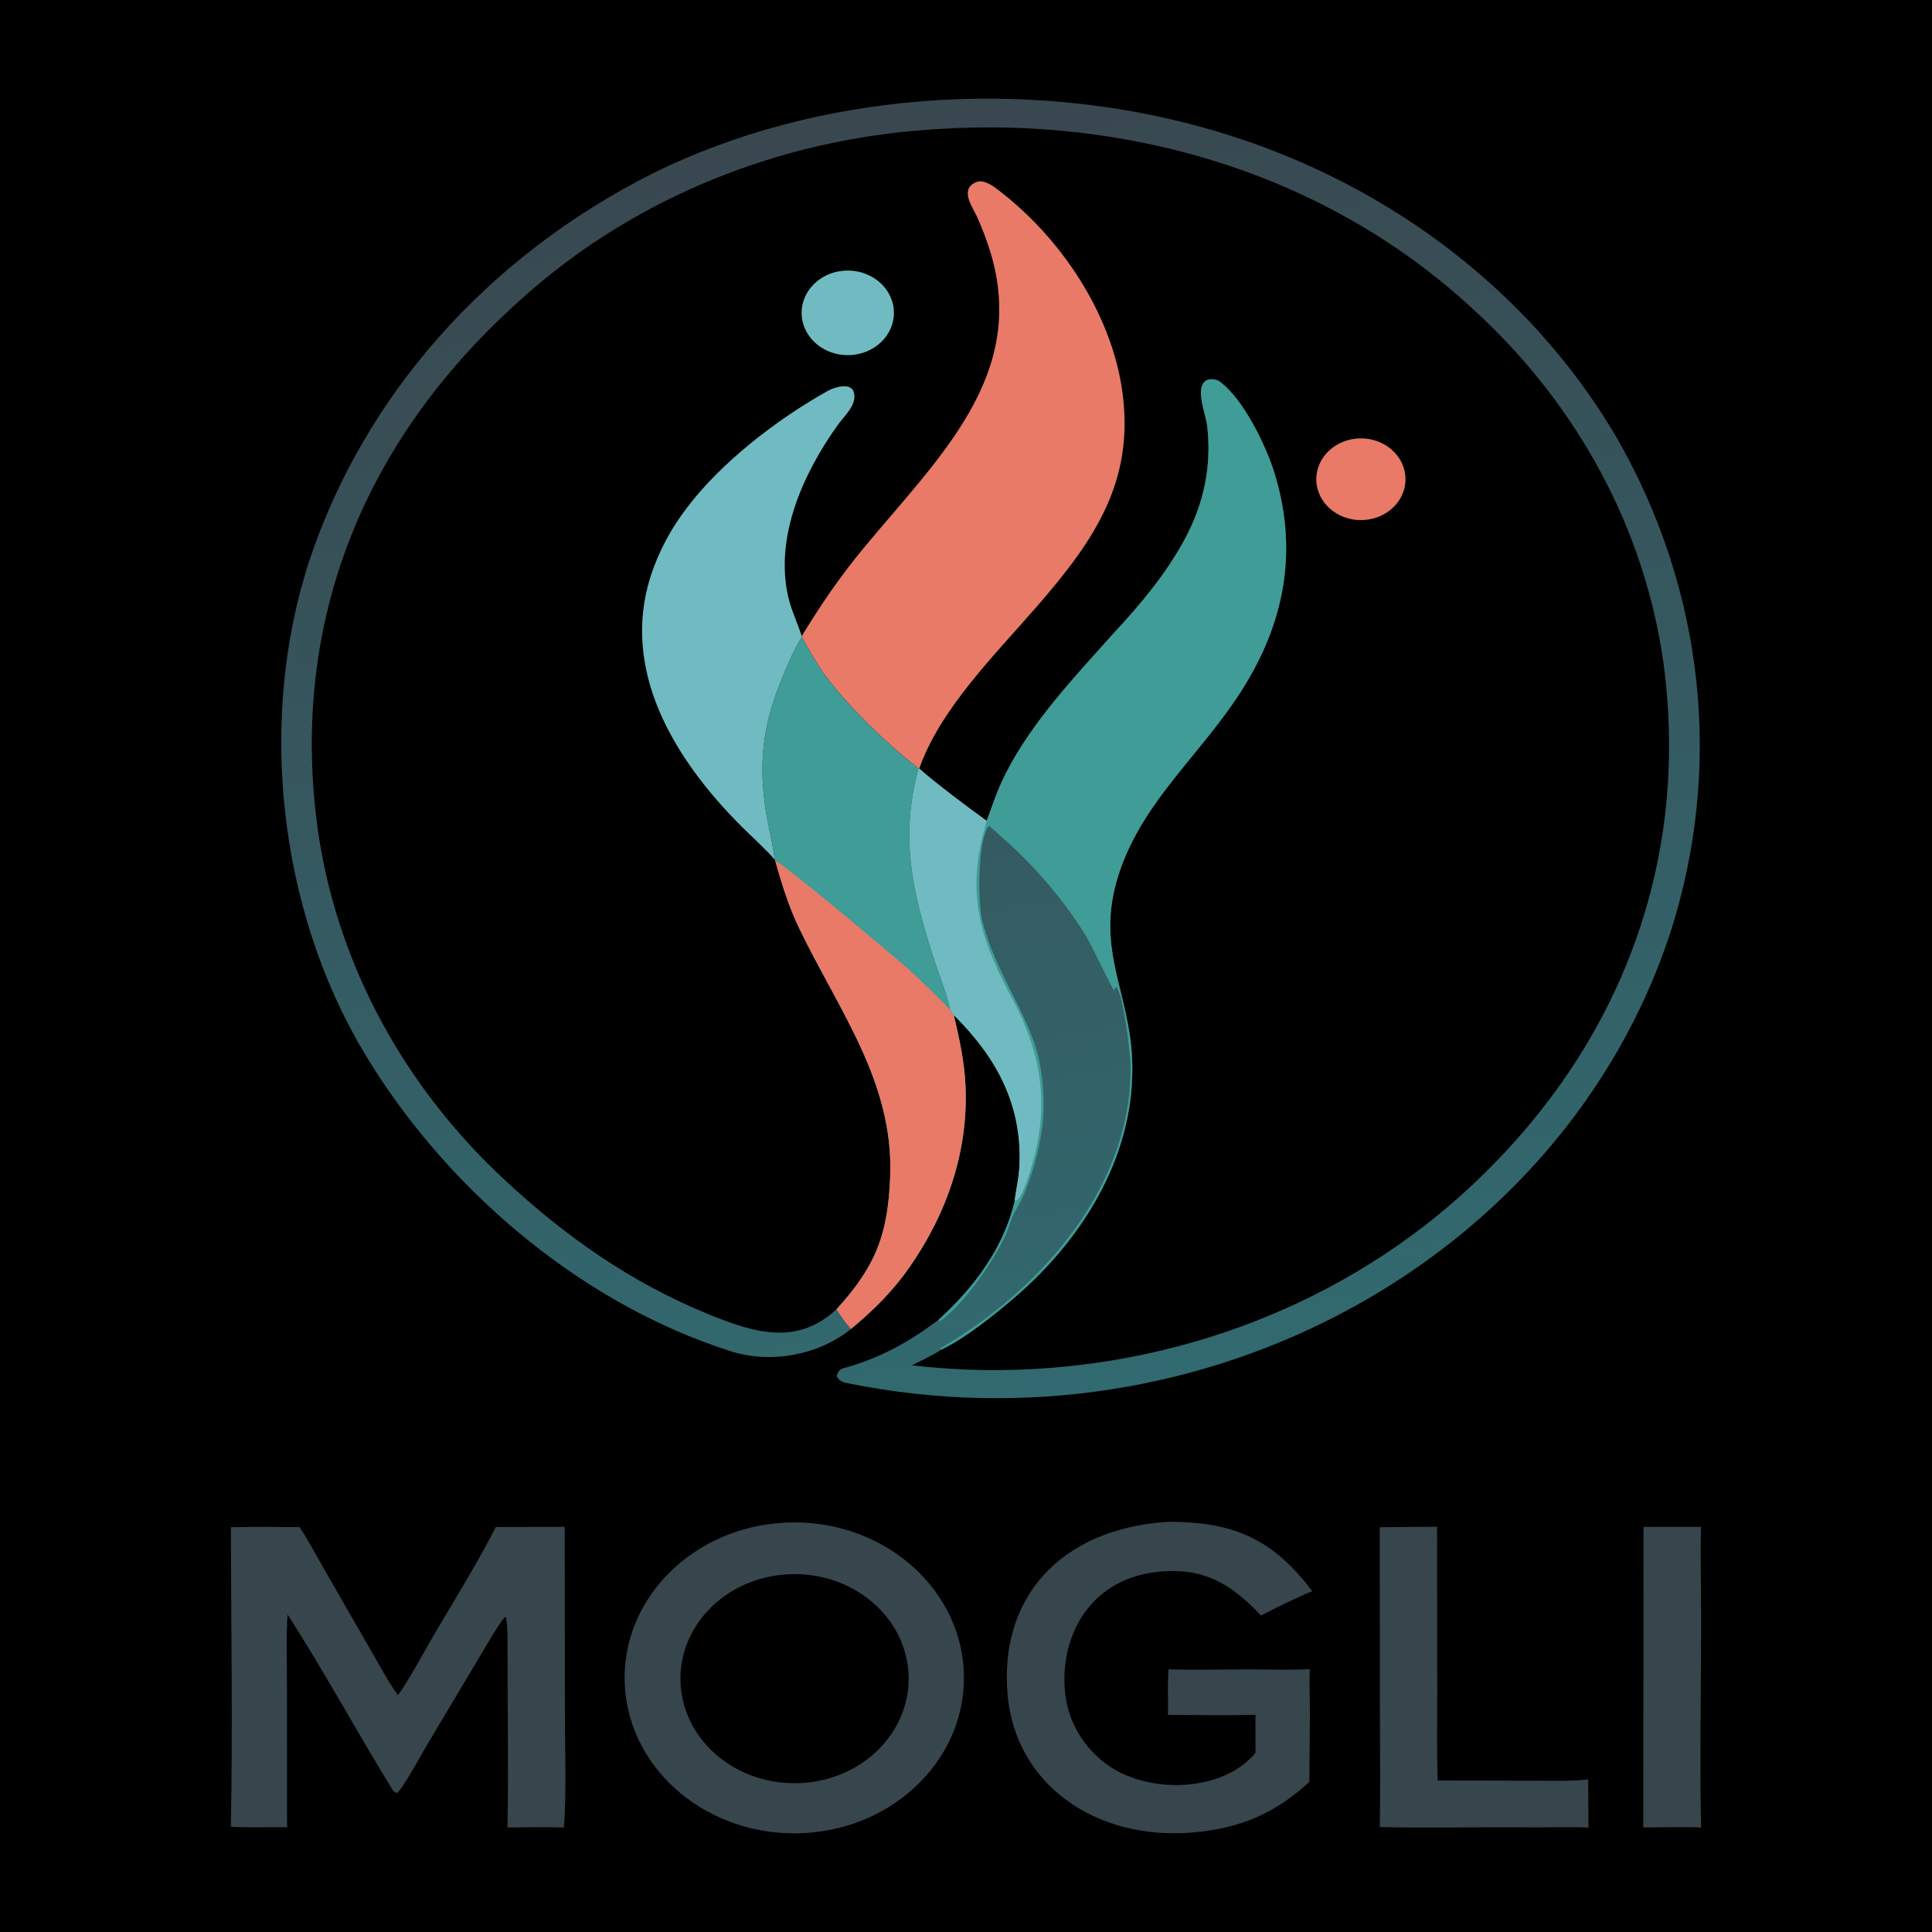
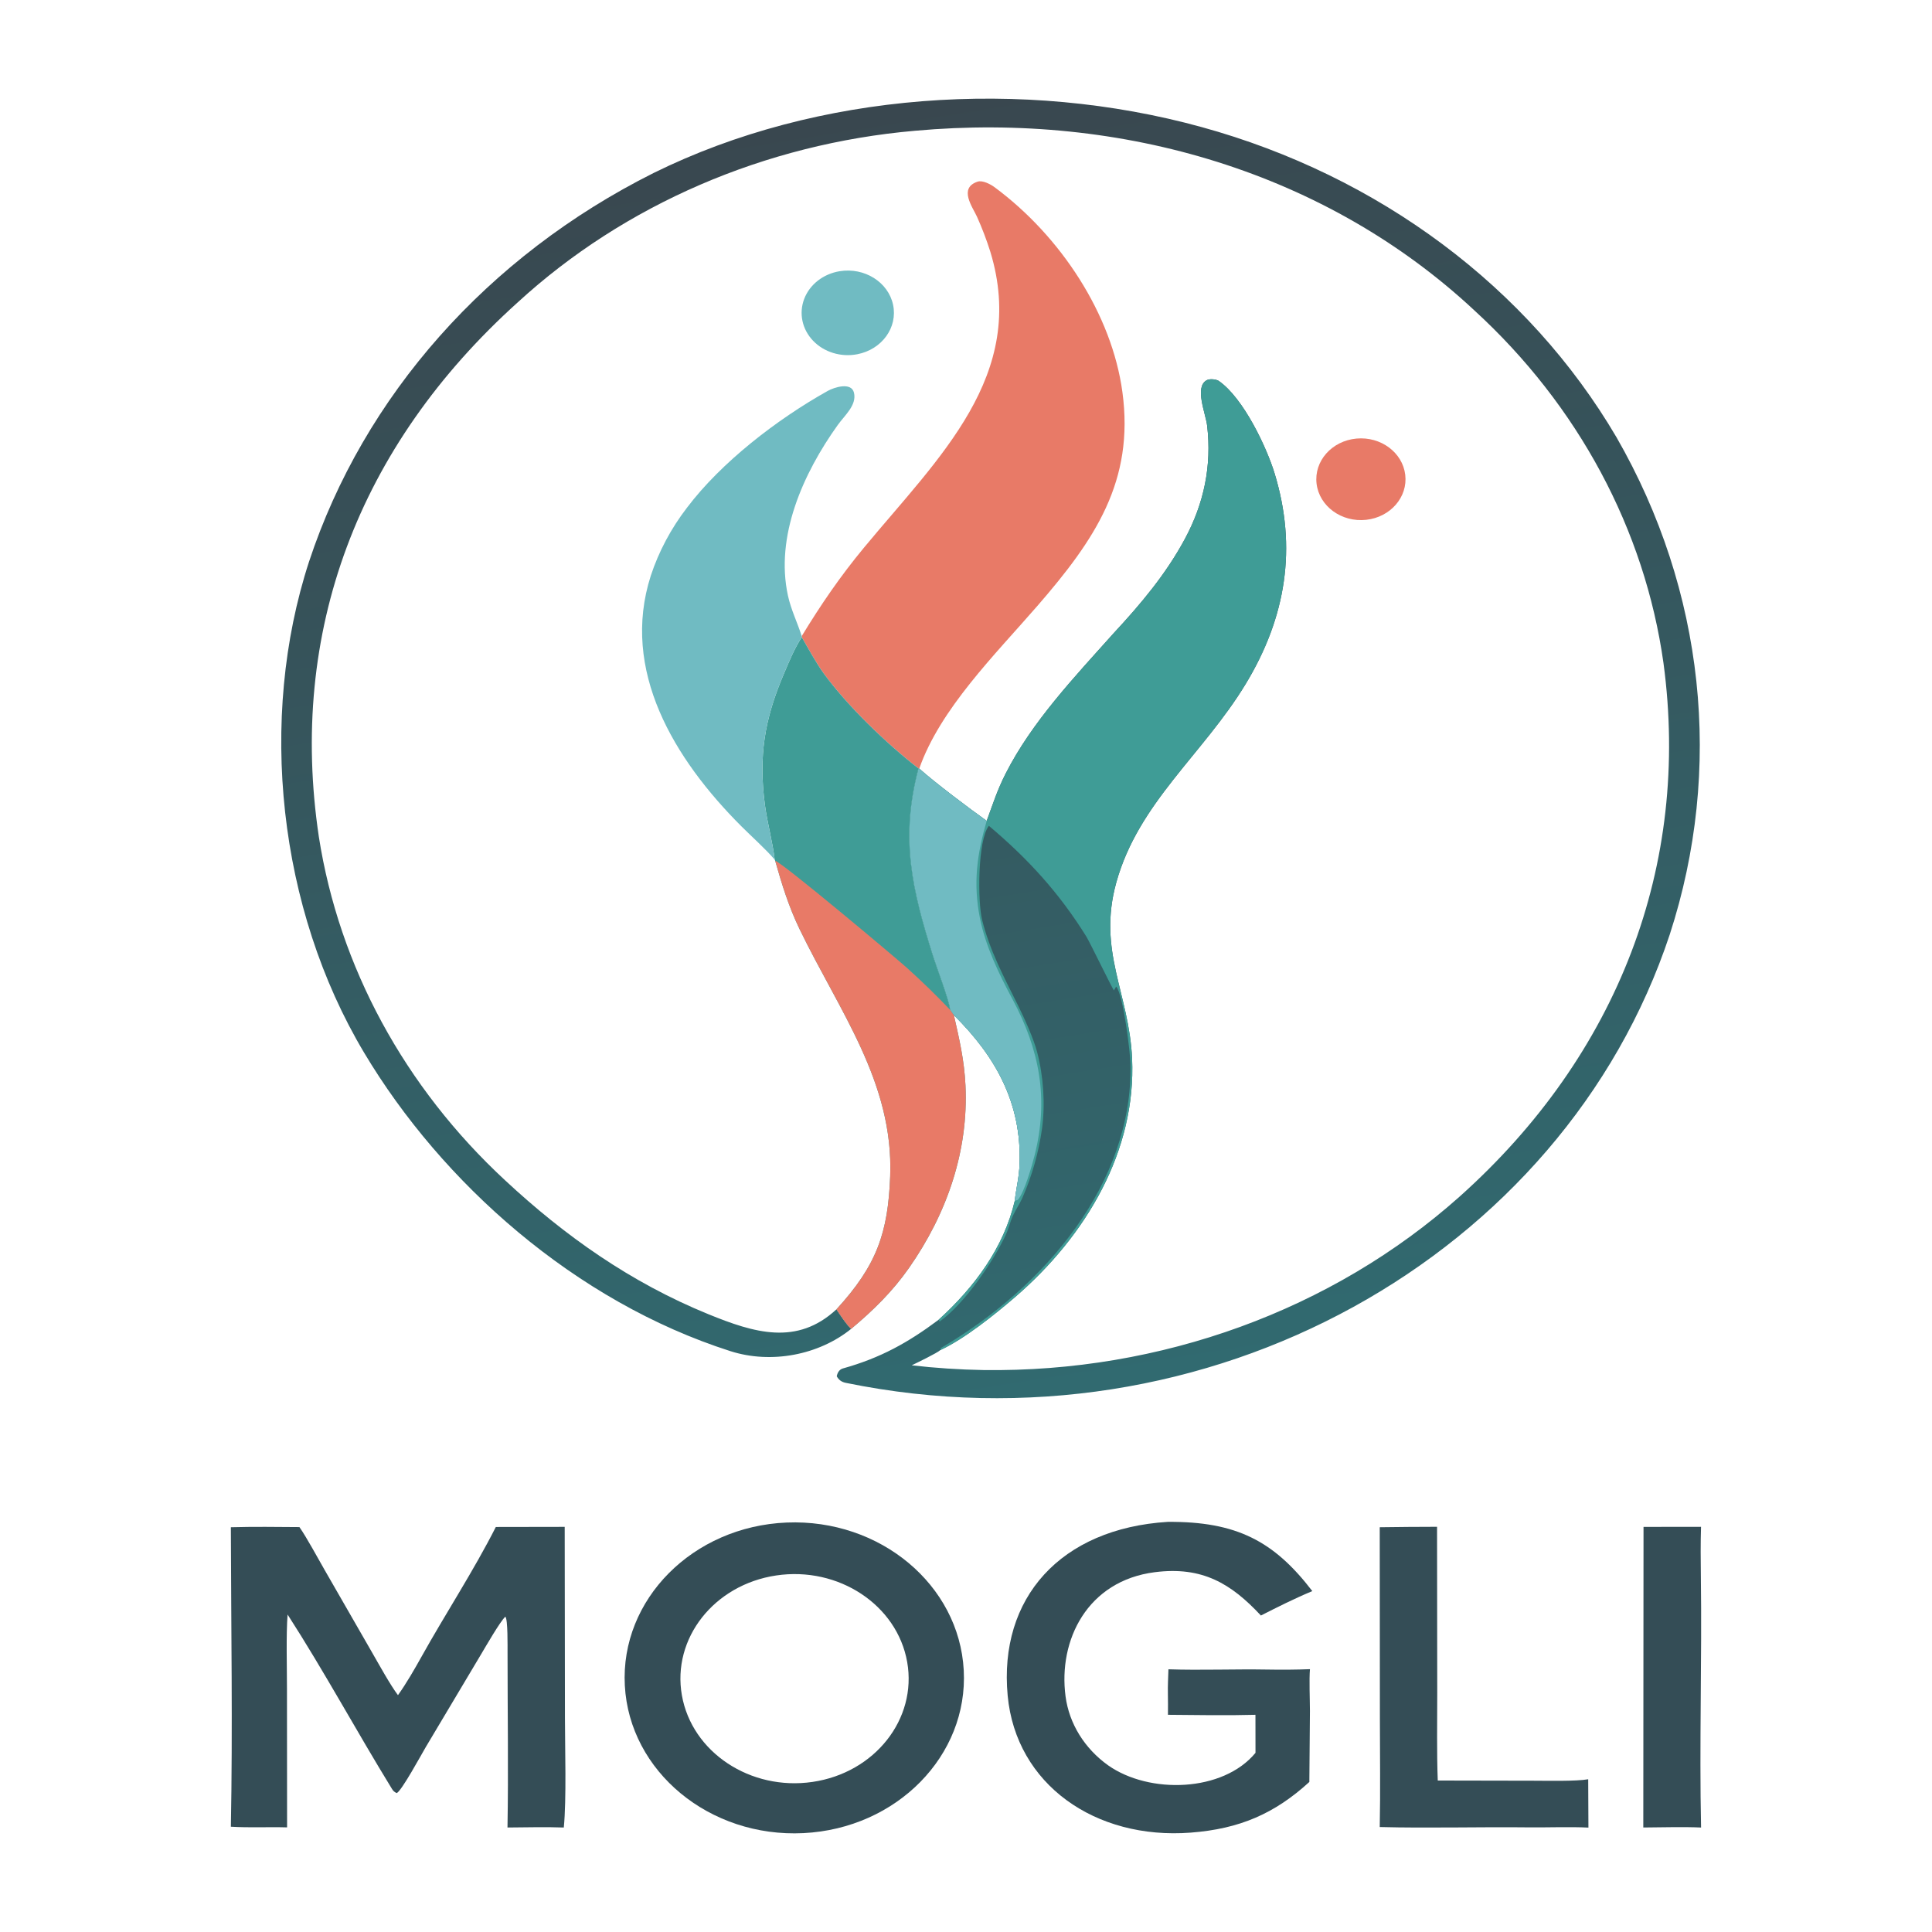
<svg xmlns="http://www.w3.org/2000/svg" version="1.1" width="700" height="700" viewBox="588 197.5 700 700">
  <defs>
    <linearGradient x1="910.002" y1="235.778" x2="983.694" y2="700.983" gradientUnits="userSpaceOnUse" id="color-1">
      <stop offset="0" stop-color="#39474f" />
      <stop offset="1" stop-color="#316a70" />
    </linearGradient>
  </defs>
-   <g id="document" fill-rule="nonzero" font-family="none" font-weight="none" font-size="none">
+   <g id="document" fill="#ffffff00" fill-rule="nonzero" font-family="none" font-weight="none" font-size="none">
    <rect x="588" y="141.071" transform="scale(1,1.4)" width="700" height="500" id="Shape-1-1" />
  </g>
  <g fill="none" fill-rule="nonzero" stroke="none" stroke-width="1" stroke-linecap="butt" stroke-linejoin="miter" stroke-miterlimit="10" font-family="none" font-weight="none" font-size="none">
    <g>
      <g id="stage">
        <g id="layer1-1">
          <g id="Group-1">
            <g id="Group-1-1">
              <g id="Group-1-2">
                <path d="M892.203,295.771c8.996,-1.483 17.625,3.928 19.374,12.149c1.75,8.221 -4.028,16.207 -12.973,17.93c-5.903,1.137 -12.017,-0.728 -16,-4.88c-3.982,-4.152 -5.216,-9.948 -3.228,-15.168c1.988,-5.219 6.89,-9.053 12.827,-10.032z" id="Path-1" fill="#70bbc2" />
                <path d="M1079.465,356.402c8.822,-0.813 16.71,5.038 17.679,13.114c0.973,8.075 -5.339,15.359 -14.14,16.324c-8.92,0.978 -16.999,-4.9 -17.984,-13.083c-0.981,-8.183 5.509,-15.531 14.446,-16.355z" id="Path-1-1" fill="#e87a67" />
                <path d="M896.399,678.966c-11.708,9.479 -28.956,12.815 -43.75,8.085c-56.232,-17.976 -104.502,-60.877 -132.729,-108.153c-31.155,-52.186 -38.511,-120.955 -19.951,-177.897c19.848,-60.114 64.666,-110.678 124.8,-140.803c59.509,-29.417 134.109,-34.416 198.541,-16.673c64.419,17.706 118.521,58.152 150.387,112.431c31.887,55.428 38.81,120.1 19.28,180.15c-38.59,116.444 -167.615,189.252 -298.532,162.428c-1.601,-0.327 -2.542,-1.094 -3.274,-2.367c0.212,-1.207 0.873,-2.472 2.217,-2.849c13.635,-3.815 23.574,-9.331 34.697,-17.645c13.166,-11.95 23.632,-26.268 27.578,-43.072c0.544,-4.811 1.61,-8.486 1.767,-13.745c0.637,-21.429 -8.351,-38.257 -23.825,-53.559c-0.423,-0.463 -0.996,-1.374 -1.368,-1.915c-0.237,-3.208 -4.893,-15.397 -6.111,-19.257c-7.75,-24.553 -12.02,-42.854 -5.344,-68.216l0.281,0.071c5.263,4.779 18.444,14.699 24.433,18.94c2.277,-6.171 3.776,-11.031 6.86,-17.114c9.532,-18.787 24.895,-34.944 39.142,-50.877c9.952,-10.726 18.927,-21.408 25.762,-34.082c7.017,-13.001 9.795,-26.61 8.121,-41.049c-0.518,-4.488 -4.715,-14.079 -0.153,-16.547c1.045,-0.566 3.203,-0.385 4.286,0.221c9.09,6.245 17.466,24.31 20.261,33.425c8.266,26.965 4.209,52.242 -10.436,76.407c-15.478,25.535 -38.887,43.024 -46.898,71.988c-6.86,24.807 4.643,39.954 5.734,63.688c1.533,33.348 -16.519,64.232 -42.489,86.561c-7.217,6.209 -18.205,15.041 -26.953,19.101c-1.2,1.109 -8.598,4.663 -10.396,5.539c8.606,0.989 17.263,1.561 25.936,1.713c64.339,0.903 126.422,-21.701 172.542,-62.819c57.517,-51.398 83.729,-120.186 73.9,-193.299c-6.783,-48.379 -30.88,-93.33 -68.522,-127.813c-53.439,-49.849 -127.314,-71.909 -202.671,-65.086c-54.391,4.75 -105.275,26.722 -143.9,62.137c-58.05,52.296 -83.171,119.628 -72.097,193.674c7.357,47.055 31.023,90.698 67.507,124.487c21.603,20.098 45.377,36.965 73.668,48.502c16.562,6.754 32.064,11.491 46.359,-1.779c1.246,1.868 3.679,5.602 5.342,7.069z" id="Path-1-2" fill="url(#color-1)" />
                <path d="M945.495,494.921c2.277,-6.171 3.776,-11.031 6.86,-17.114c9.532,-18.787 24.895,-34.944 39.142,-50.877c9.952,-10.726 18.927,-21.408 25.762,-34.082c7.017,-13.001 9.795,-26.61 8.121,-41.049c-0.518,-4.488 -4.715,-14.079 -0.153,-16.547c1.045,-0.566 3.203,-0.385 4.286,0.221c9.09,6.245 17.466,24.31 20.261,33.425c8.266,26.965 4.209,52.242 -10.436,76.407c-15.478,25.535 -38.887,43.024 -46.898,71.988c-6.86,24.807 4.643,39.954 5.734,63.688c1.533,33.348 -16.519,64.232 -42.489,86.561c-7.217,6.209 -18.205,15.041 -26.953,19.101c0.06,-0.249 0.119,-0.494 0.179,-0.74c38,-22.289 69.598,-59.962 68.681,-102.949c-0.081,-3.928 -2.549,-25.03 -5.186,-28.004l-0.803,1.378c-0.412,-0.237 -8.737,-17.462 -10.02,-19.523c-9.693,-15.594 -20.949,-28.028 -35.298,-40.097c-4.112,5.218 -4.061,27.532 -2.468,33.998c2.752,11.177 7.956,20.846 13.078,31.165c2.298,4.628 5.615,11.985 6.881,16.82c2.277,8.704 2.982,18.79 1.775,27.692c-1.211,8.642 -3.615,17.112 -7.153,25.201c-1.032,2.308 -2.468,4.301 -3.458,6.508c-0.956,2.121 -1.491,4.57 -2.498,6.742c-4.477,9.658 -14.96,25.057 -24.007,31.484l-0.351,-0.646c13.166,-11.95 23.632,-26.268 27.578,-43.072c0.544,-4.811 1.61,-8.486 1.767,-13.745c0.637,-21.429 -8.351,-38.257 -23.825,-53.559c-0.423,-0.463 -0.996,-1.374 -1.368,-1.915c-0.237,-3.208 -4.893,-15.397 -6.111,-19.257c-7.75,-24.553 -12.02,-42.854 -5.344,-68.216l0.281,0.071c5.263,4.779 18.444,14.699 24.433,18.94z" id="Path-1-3" fill="#3f9c96" />
                <path d="M920.781,475.909l0.281,0.071c5.263,4.779 18.444,14.699 24.433,18.94c-3.534,12.191 -4.944,22.526 -2.468,35.156c1.988,10.134 6.881,20.25 11.817,29.463c9.897,18.455 13.129,36.205 8.049,56.432c-0.867,3.453 -3.729,13.585 -6.108,16.256l-1.121,0.374c0.544,-4.811 1.61,-8.486 1.767,-13.745c0.637,-21.429 -8.351,-38.257 -23.825,-53.559c-0.423,-0.463 -0.996,-1.374 -1.368,-1.915c-0.237,-3.208 -4.893,-15.397 -6.111,-19.257c-7.75,-24.553 -12.02,-42.854 -5.344,-68.216z" id="Path-1-4" fill="#70bbc2" />
-                 <path d="M873.057,749.143c33.799,-1.374 62.459,22.534 64.126,53.504c1.669,30.966 -24.284,57.346 -58.067,59.028c-34.018,1.693 -63.05,-22.293 -64.729,-53.477c-1.679,-31.184 24.635,-57.669 58.67,-59.055zM882.4,843.123c22.571,-3.305 37.931,-22.768 34.29,-43.446c-3.641,-20.682 -24.902,-34.726 -47.462,-31.359c-22.511,3.359 -37.799,22.795 -34.166,43.43c3.633,20.635 24.816,34.676 47.338,31.375z" id="CompoundPath-1" fill="#37454d" />
+                 <path d="M873.057,749.143c33.799,-1.374 62.459,22.534 64.126,53.504c1.669,30.966 -24.284,57.346 -58.067,59.028c-34.018,1.693 -63.05,-22.293 -64.729,-53.477c-1.679,-31.184 24.635,-57.669 58.67,-59.055zM882.4,843.123c22.571,-3.305 37.931,-22.768 34.29,-43.446c-3.641,-20.682 -24.902,-34.726 -47.462,-31.359c-22.511,3.359 -37.799,22.795 -34.166,43.43c3.633,20.635 24.816,34.676 47.338,31.375z" id="CompoundPath-1" fill="#344d56" />
                <path d="M878.475,427.981c6.982,-11.452 13.875,-21.568 22.588,-32.091c27.049,-32.666 59.426,-62.423 45.74,-107.217c-1.355,-4.288 -2.961,-8.505 -4.813,-12.633c-1.601,-3.534 -6.783,-10.387 0.2,-12.718c1.843,-0.614 4.783,0.989 6.121,1.977c24.058,17.792 42.531,46.096 46.354,74.225c4.392,32.35 -9.952,53.486 -30.846,77.559c-15.325,17.654 -35.159,37.237 -42.757,58.896l-0.281,-0.071c-11.833,-9.203 -25.68,-22.582 -34.325,-34.408c-2.565,-3.508 -5.777,-9.329 -7.961,-13.158z" id="Path-1-5" fill="#e87a67" />
                <path d="M878.495,428.343c2.184,3.83 5.396,9.65 7.961,13.158c8.645,11.826 22.492,25.205 34.325,34.408c-6.676,25.362 -2.406,43.663 5.344,68.216c1.218,3.86 5.875,16.049 6.111,19.257c0.372,0.541 0.946,1.452 1.368,1.915c2.003,8.762 3.777,16.427 4.206,25.477c1.117,23.628 -6.607,46.322 -20.468,66.132c-5.937,8.486 -12.91,15.337 -20.944,22.06c-1.663,-1.468 -4.096,-5.201 -5.342,-7.069c14.701,-16.018 18.691,-27.809 19.472,-48.218c1.301,-34.01 -18.476,-59.849 -32.837,-89.567c-3.918,-8.107 -6.395,-16.165 -8.83,-24.738l-0.175,-0.405c-0.563,-5.49 -2.746,-13.636 -3.565,-19.96c-2.272,-17.555 -0.187,-30.735 6.804,-47.174c1.984,-4.665 3.768,-9.096 6.569,-13.493z" id="Path-1-6" fill="#3f9c96" />
                <path d="M868.862,509.374c2.533,0.607 43.481,34.972 47.811,38.866c5.395,4.865 10.587,9.913 15.565,15.141c0.372,0.541 0.946,1.452 1.368,1.915c2.003,8.762 3.777,16.427 4.206,25.477c1.117,23.628 -6.607,46.322 -20.468,66.132c-5.937,8.486 -12.91,15.337 -20.944,22.06c-1.663,-1.468 -4.096,-5.201 -5.342,-7.069c14.701,-16.018 18.691,-27.809 19.472,-48.218c1.301,-34.01 -18.476,-59.849 -32.837,-89.567c-3.918,-8.107 -6.395,-16.165 -8.83,-24.738z" id="Path-1-7" fill="#e87a67" />
-                 <path d="M767.644,750.754l24.958,-0.043l0.09,69.242c0.003,10.744 0.591,29.421 -0.415,39.689c-6.314,-0.241 -14.028,-0.047 -20.404,-0.004c0.358,-20.409 0.023,-41.686 0.025,-62.165c0.001,-0.413 0,-0.825 -0.004,-1.238c-0.013,-1.888 0.152,-12.118 -0.798,-12.978c-1.837,1.619 -7.214,10.997 -8.79,13.62l-20.042,33.625c-1.531,2.589 -8.753,15.886 -10.525,16.676c-0.906,-0.44 -1.244,-0.747 -1.741,-1.557c-12.82,-20.861 -24.52,-42.531 -37.795,-63.146c-0.576,7.213 -0.223,19.343 -0.229,26.918l0.043,50.199c-6.863,-0.202 -13.27,0.179 -20.367,-0.237c0.672,-35.493 0.085,-72.87 -0.006,-108.507c8.172,-0.226 16.658,-0.121 24.85,-0.054c2.674,3.834 6.722,11.363 9.126,15.532l17.298,30.086c2.433,4.216 6.49,11.604 9.272,15.275c2.985,-4.161 6.004,-9.401 8.499,-13.877c8.716,-15.637 18.897,-31.145 26.956,-47.054z" id="Path-1-8" fill="#37454d" />
-                 <path d="M1011.108,748.901c24.878,-0.179 38.479,6.956 52.369,25.084c-6.316,2.628 -12.564,5.765 -18.626,8.848c-10.819,-11.6 -21.247,-17.879 -38.428,-15.699c-24.445,3.102 -35.064,24.605 -32.354,44.999c1.313,9.868 6.856,18.852 15.406,24.967c14.935,10.537 41.644,9.763 53.414,-4.512l-0.017,-13.784c-10.3,0.28 -21.353,0.09 -31.7,0c0.03,-2.534 0.021,-5.064 -0.021,-7.598c-0.072,-2.834 0.106,-6.022 0.195,-8.887c11.847,0.393 23.991,-0.117 35.867,0.093c5.029,0.09 10.39,0.062 15.41,-0.14c-0.331,3.772 -0.013,11.137 -0.009,15.174l-0.212,25.691c-12.56,11.464 -25.222,16.999 -42.986,18.358c-34.576,2.643 -63.294,-17.47 -66.314,-49.604c-3.334,-35.481 19.237,-60.585 58.005,-62.991z" id="Path-1-9" fill="#37454d" />
+                 <path d="M767.644,750.754l24.958,-0.043l0.09,69.242c0.003,10.744 0.591,29.421 -0.415,39.689c-6.314,-0.241 -14.028,-0.047 -20.404,-0.004c0.358,-20.409 0.023,-41.686 0.025,-62.165c0.001,-0.413 0,-0.825 -0.004,-1.238c-0.013,-1.888 0.152,-12.118 -0.798,-12.978c-1.837,1.619 -7.214,10.997 -8.79,13.62l-20.042,33.625c-1.531,2.589 -8.753,15.886 -10.525,16.676c-0.906,-0.44 -1.244,-0.747 -1.741,-1.557c-12.82,-20.861 -24.52,-42.531 -37.795,-63.146c-0.576,7.213 -0.223,19.343 -0.229,26.918l0.043,50.199c-6.863,-0.202 -13.27,0.179 -20.367,-0.237c0.672,-35.493 0.085,-72.87 -0.006,-108.507c8.172,-0.226 16.658,-0.121 24.85,-0.054c2.674,3.834 6.722,11.363 9.126,15.532l17.298,30.086c2.433,4.216 6.49,11.604 9.272,15.275c2.985,-4.161 6.004,-9.401 8.499,-13.877c8.716,-15.637 18.897,-31.145 26.956,-47.054z" id="Path-1-8" fill="#344d56" />
+                 <path d="M1011.108,748.901c24.878,-0.179 38.479,6.956 52.369,25.084c-6.316,2.628 -12.564,5.765 -18.626,8.848c-10.819,-11.6 -21.247,-17.879 -38.428,-15.699c-24.445,3.102 -35.064,24.605 -32.354,44.999c1.313,9.868 6.856,18.852 15.406,24.967c14.935,10.537 41.644,9.763 53.414,-4.512l-0.017,-13.784c-10.3,0.28 -21.353,0.09 -31.7,0c0.03,-2.534 0.021,-5.064 -0.021,-7.598c-0.072,-2.834 0.106,-6.022 0.195,-8.887c11.847,0.393 23.991,-0.117 35.867,0.093c5.029,0.09 10.39,0.062 15.41,-0.14c-0.331,3.772 -0.013,11.137 -0.009,15.174l-0.212,25.691c-12.56,11.464 -25.222,16.999 -42.986,18.358c-34.576,2.643 -63.294,-17.47 -66.314,-49.604c-3.334,-35.481 19.237,-60.585 58.005,-62.991z" id="Path-1-9" fill="#344d56" />
                <path d="M868.687,508.969c-2.939,-3.499 -8.539,-8.56 -11.971,-11.986c-24.544,-24.508 -43.92,-56.578 -32.931,-90.871c2.906,-8.824 7.345,-17.161 13.144,-24.692c12.366,-16.359 32.394,-31.873 50.943,-42.271c2.4,-1.345 8.591,-3.317 9.539,0.634c1.078,4.495 -3.342,8.167 -5.835,11.648c-12.672,17.688 -22.776,40.427 -18.087,61.882c1.128,5.17 3.416,9.699 4.987,14.668l0.02,0.362c-2.801,4.397 -4.585,8.828 -6.569,13.493c-6.991,16.439 -9.075,29.619 -6.804,47.174c0.819,6.324 3.001,14.469 3.565,19.96z" id="Path-1-10" fill="#70bbc2" />
-                 <path d="M1087.905,750.848c6.924,-0.097 13.843,-0.152 20.767,-0.163l0.068,60.27c0,10.351 -0.2,21.386 0.187,31.663l34.716,0.066c4.885,0.004 15.364,0.261 19.794,-0.522l0.081,17.513c-6.592,-0.346 -14.879,-0.008 -21.637,-0.086c-17.857,-0.21 -36.147,0.346 -53.974,-0.121c0.263,-12.881 0.059,-26.299 0.055,-39.211z" id="Path-1-11" fill="#37454d" />
-                 <path d="M1183.48,750.723l20.835,-0.027c-0.191,5.913 -0.136,12.157 -0.059,18.074c0.404,30.222 -0.573,60.686 0.072,90.878c-6.269,-0.292 -14.582,-0.054 -20.932,-0.012z" id="Path-1-12" fill="#37454d" />
+                 <path d="M1087.905,750.848c6.924,-0.097 13.843,-0.152 20.767,-0.163l0.068,60.27c0,10.351 -0.2,21.386 0.187,31.663l34.716,0.066c4.885,0.004 15.364,0.261 19.794,-0.522l0.081,17.513c-6.592,-0.346 -14.879,-0.008 -21.637,-0.086c-17.857,-0.21 -36.147,0.346 -53.974,-0.121c0.263,-12.881 0.059,-26.299 0.055,-39.211z" id="Path-1-11" fill="#344d56" />
+                 <path d="M1183.48,750.723l20.835,-0.027c-0.191,5.913 -0.136,12.157 -0.059,18.074c0.404,30.222 -0.573,60.686 0.072,90.878c-6.269,-0.292 -14.582,-0.054 -20.932,-0.012z" id="Path-1-12" fill="#344d56" />
              </g>
            </g>
          </g>
        </g>
      </g>
    </g>
  </g>
</svg>
